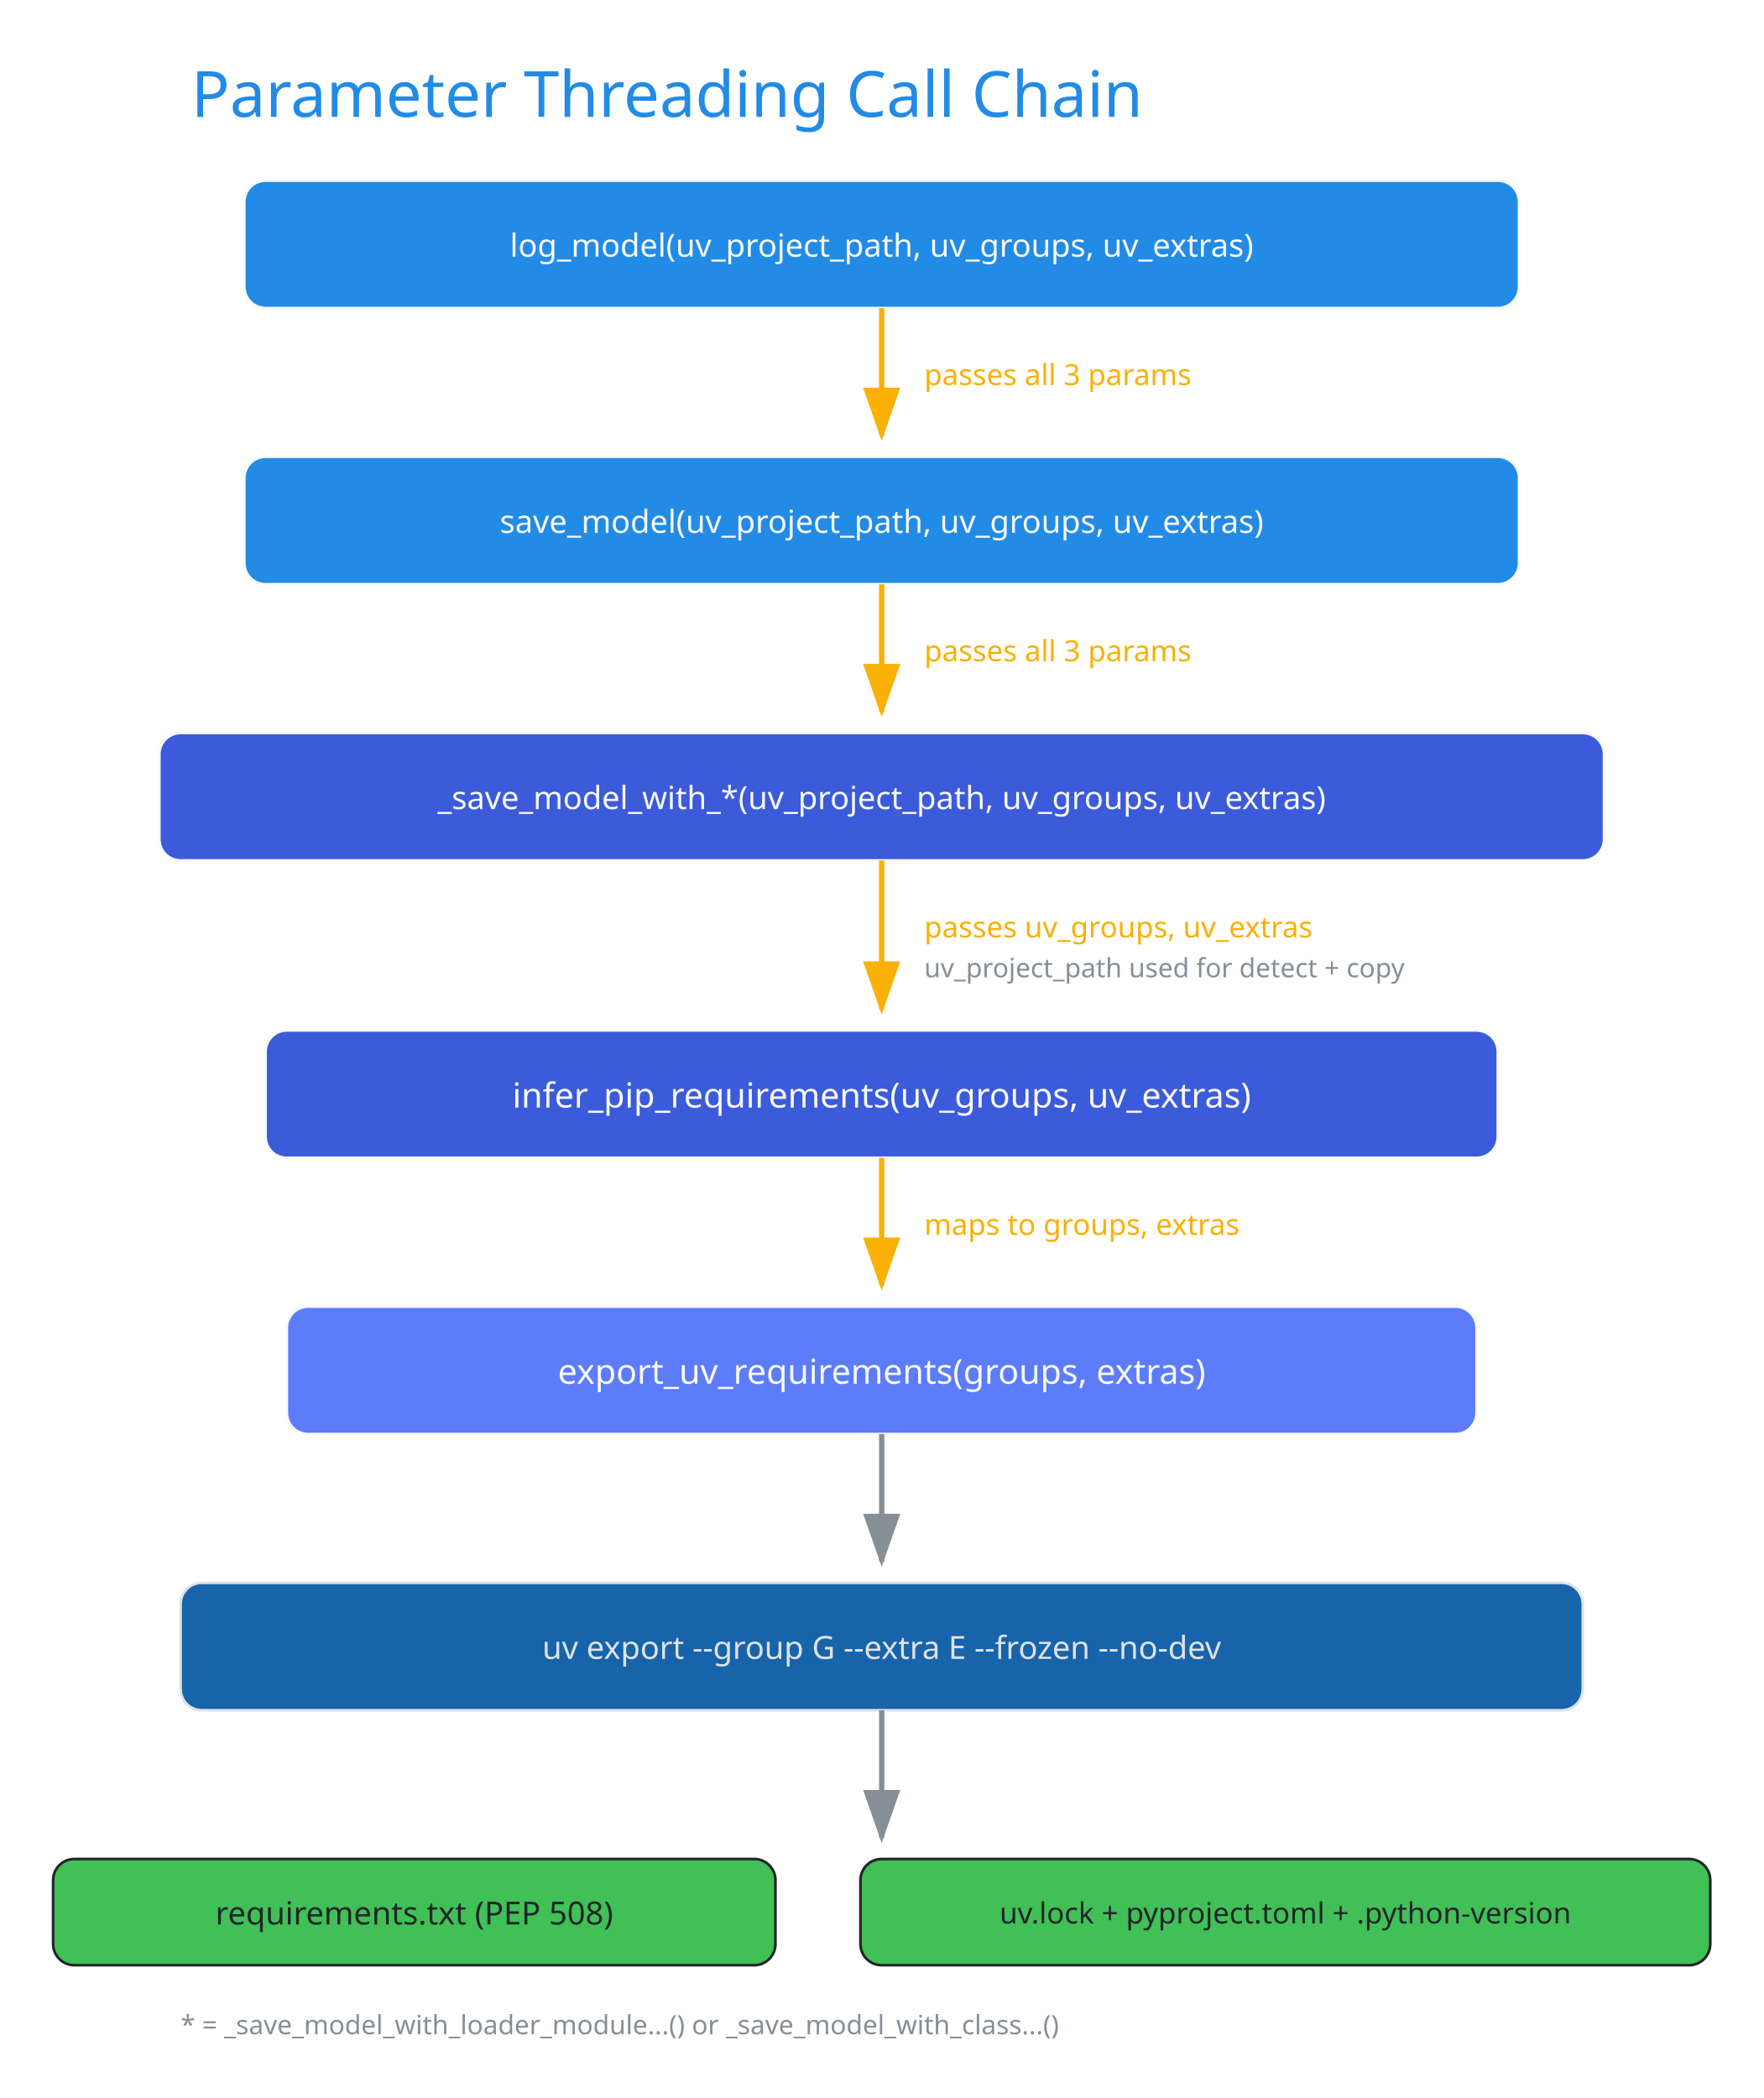
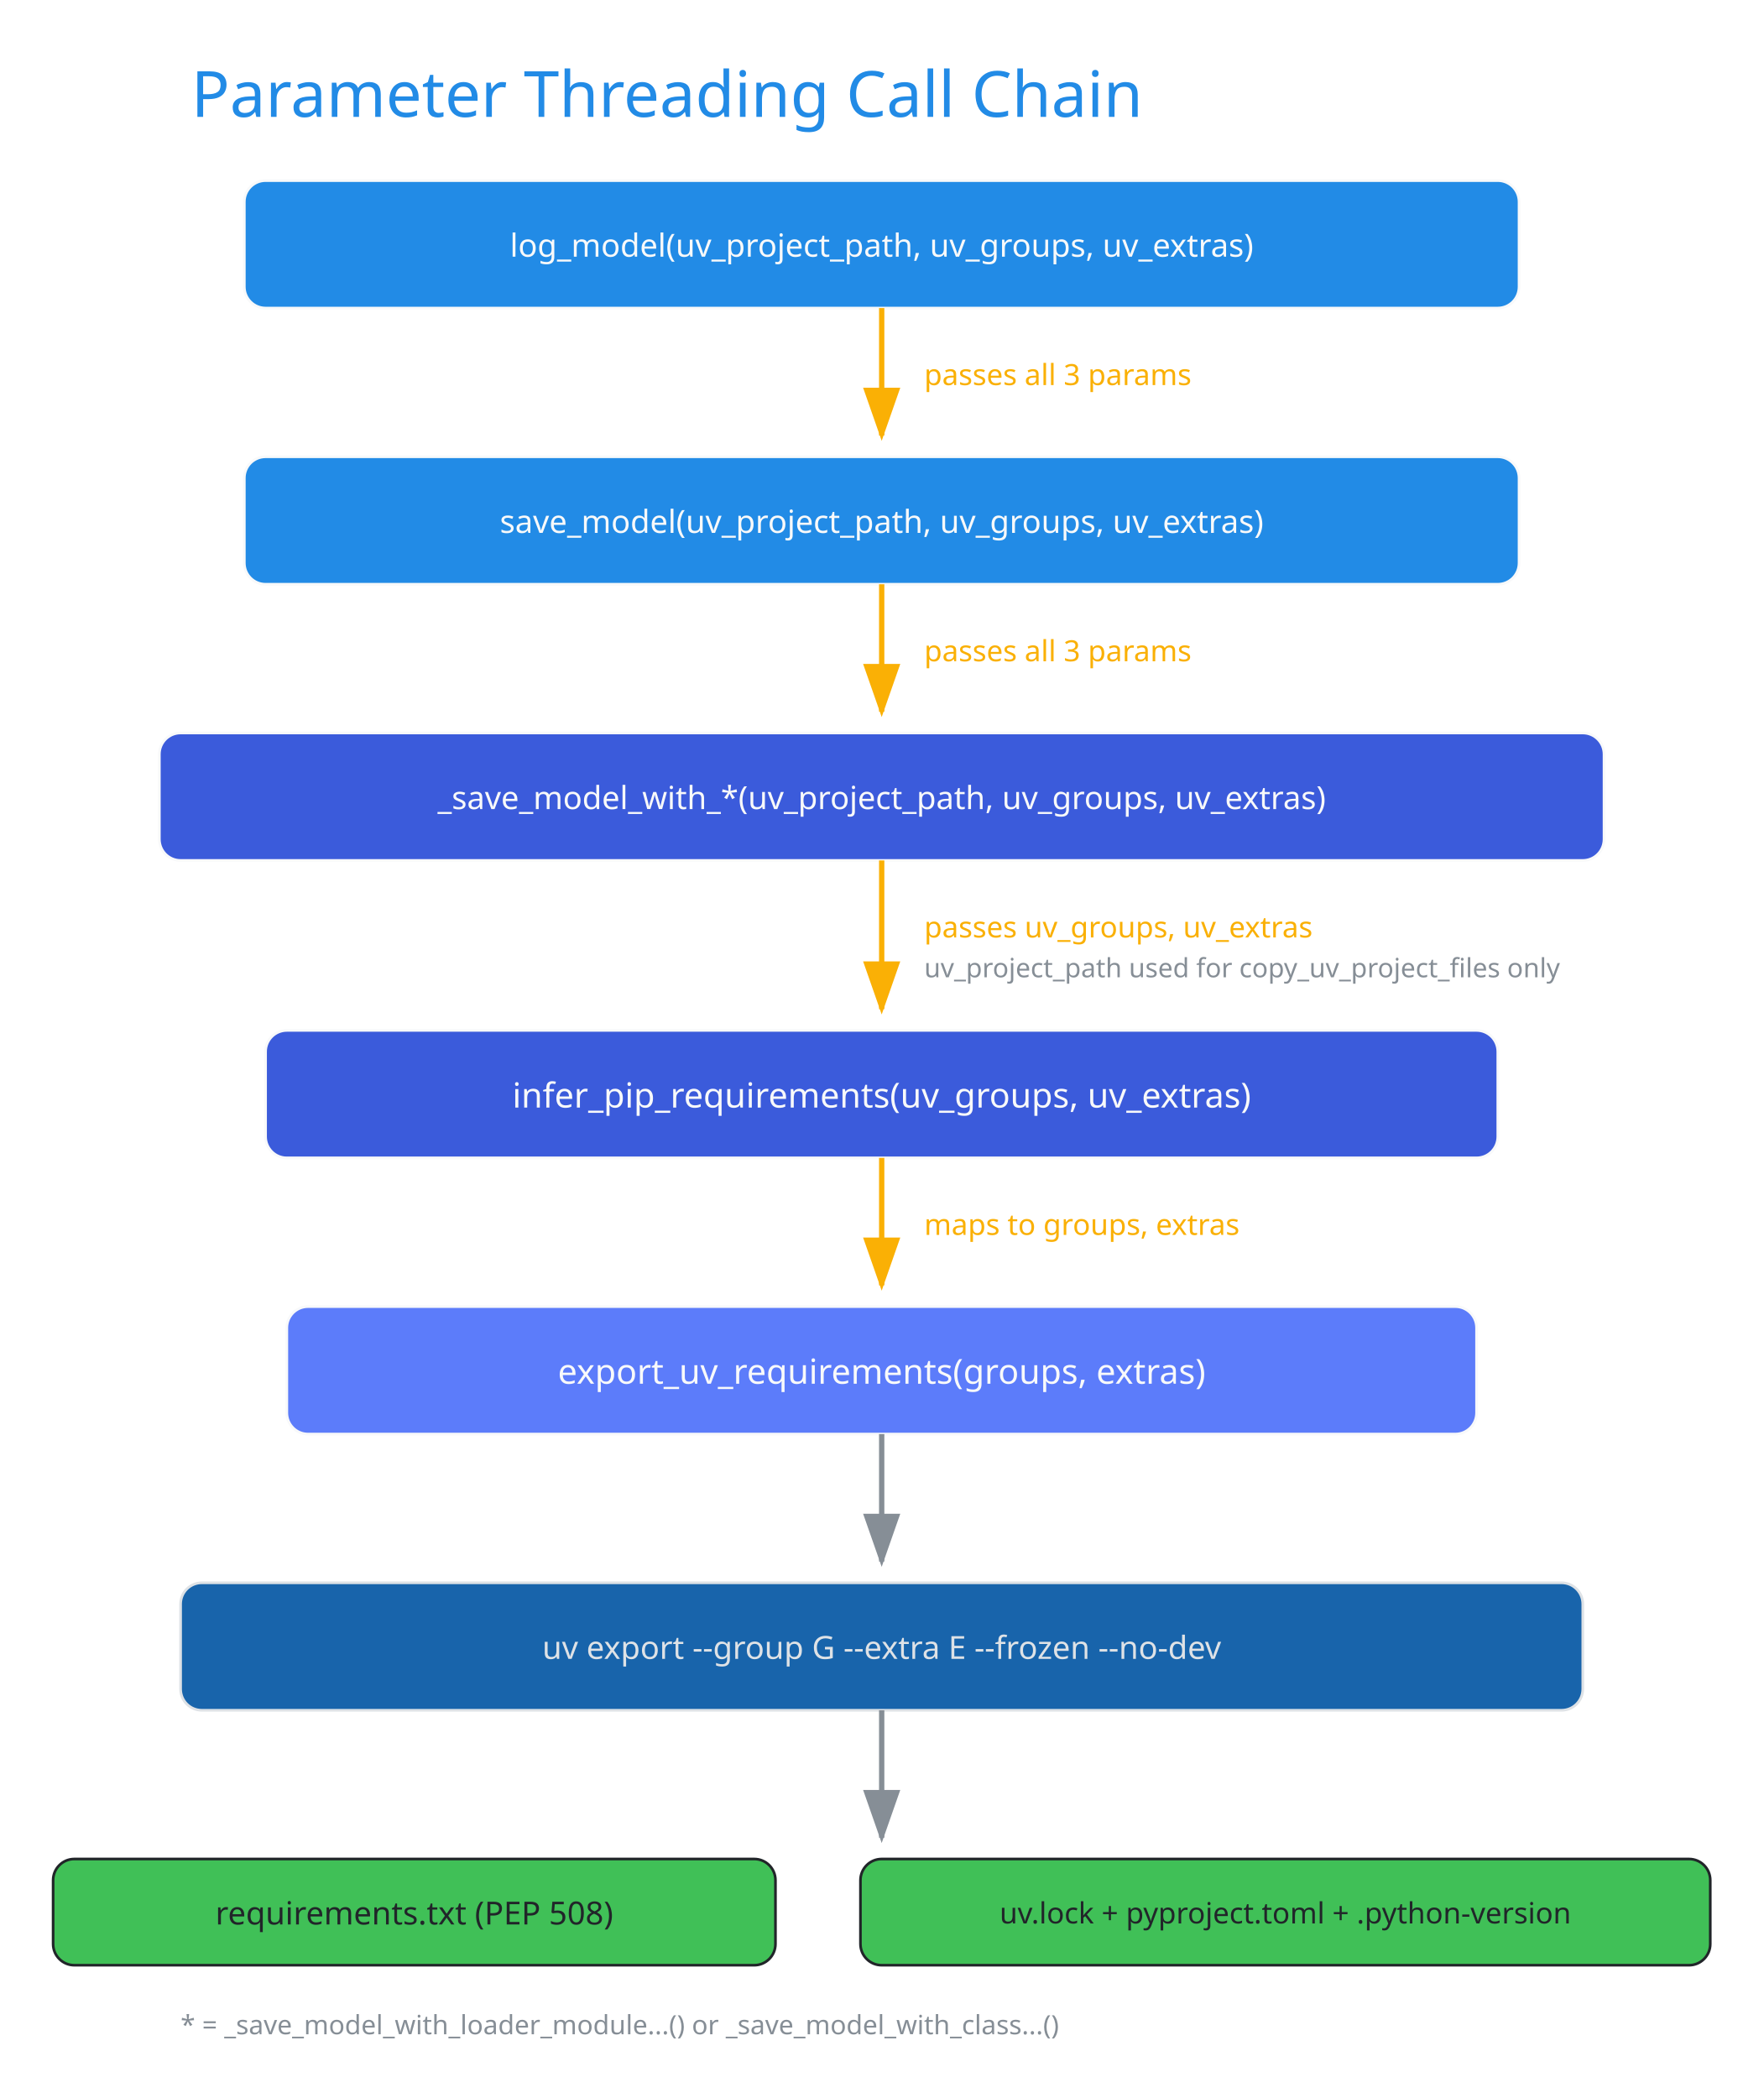
<svg xmlns="http://www.w3.org/2000/svg" width="664" height="790" viewBox="68 -20 664 790">
  <defs>
    <marker id="arrow-fab005" markerWidth="10" markerHeight="7" refX="9" refY="3.5" orient="auto">
      <polygon points="0 0, 10 3.5, 0 7" fill="#fab005" />
    </marker>
    <marker id="arrow-868e96" markerWidth="10" markerHeight="7" refX="9" refY="3.5" orient="auto">
      <polygon points="0 0, 10 3.5, 0 7" fill="#868e96" />
    </marker>
    <style>text { font-family: "Segoe UI", system-ui, -apple-system, sans-serif; }</style>
  </defs>
  <text x="140" y="24" font-size="24" fill="#228be6">Parameter Threading Call Chain</text>
  <rect x="160" y="48" width="480" height="48" rx="8" stroke="#f8f9fa" fill="#228be6" stroke-width="1" />
  <text x="400" y="72" font-size="12" fill="#f8f9fa" text-anchor="middle" dominant-baseline="central">log_model(uv_project_path, uv_groups, uv_extras)</text>
  <path d="M 400 96 L 400 144" stroke="#fab005" fill="none" stroke-width="2" marker-end="url(#arrow-fab005)" />
  <text x="416" y="125" font-size="11" fill="#fab005">passes all 3 params</text>
  <rect x="160" y="152" width="480" height="48" rx="8" stroke="#f8f9fa" fill="#228be6" stroke-width="1" />
  <text x="400" y="176" font-size="12" fill="#f8f9fa" text-anchor="middle" dominant-baseline="central">save_model(uv_project_path, uv_groups, uv_extras)</text>
  <path d="M 400 200 L 400 248" stroke="#fab005" fill="none" stroke-width="2" marker-end="url(#arrow-fab005)" />
  <text x="416" y="229" font-size="11" fill="#fab005">passes all 3 params</text>
  <rect x="128" y="256" width="544" height="48" rx="8" stroke="#f8f9fa" fill="#3b5bdb" stroke-width="1" />
  <text x="400" y="280" font-size="12" fill="#f8f9fa" text-anchor="middle" dominant-baseline="central">_save_model_with_*(uv_project_path, uv_groups, uv_extras)</text>
  <path d="M 400 304 L 400 360" stroke="#fab005" fill="none" stroke-width="2" marker-end="url(#arrow-fab005)" />
  <text x="416" y="333" font-size="11" fill="#fab005">passes uv_groups, uv_extras</text>
-   <text x="416" y="348" font-size="10" fill="#868e96">uv_project_path used for detect + copy</text>
+   <text x="416" y="348" font-size="10" fill="#868e96">uv_project_path used for copy_uv_project_files only</text>
  <rect x="168" y="368" width="464" height="48" rx="8" stroke="#f8f9fa" fill="#3b5bdb" stroke-width="1" />
  <text x="400" y="392" font-size="13" fill="#f8f9fa" text-anchor="middle" dominant-baseline="central">infer_pip_requirements(uv_groups, uv_extras)</text>
  <path d="M 400 416 L 400 464" stroke="#fab005" fill="none" stroke-width="2" marker-end="url(#arrow-fab005)" />
  <text x="416" y="445" font-size="11" fill="#fab005">maps to groups, extras</text>
  <rect x="176" y="472" width="448" height="48" rx="8" stroke="#f8f9fa" fill="#5c7cfa" stroke-width="1" />
  <text x="400" y="496" font-size="13" fill="#f8f9fa" text-anchor="middle" dominant-baseline="central">export_uv_requirements(groups, extras)</text>
  <path d="M 400 520 L 400 568" stroke="#868e96" fill="none" stroke-width="2" marker-end="url(#arrow-868e96)" />
  <rect x="136" y="576" width="528" height="48" rx="8" stroke="#dee2e6" fill="#1864ab" stroke-width="1" />
  <text x="400" y="600" font-size="12" fill="#dee2e6" text-anchor="middle" dominant-baseline="central">uv export --group G --extra E --frozen --no-dev</text>
  <path d="M 400 624 L 400 672" stroke="#868e96" fill="none" stroke-width="2" marker-end="url(#arrow-868e96)" />
  <rect x="88" y="680" width="272" height="40" rx="8" stroke="#212529" fill="#40c057" stroke-width="1" />
  <text x="224" y="700" font-size="12" fill="#212529" text-anchor="middle" dominant-baseline="central">requirements.txt (PEP 508)</text>
  <rect x="392" y="680" width="320" height="40" rx="8" stroke="#212529" fill="#40c057" stroke-width="1" />
  <text x="552" y="700" font-size="11" fill="#212529" text-anchor="middle" dominant-baseline="central">uv.lock + pyproject.toml + .python-version</text>
  <text x="136" y="746" font-size="10" fill="#868e96">* = _save_model_with_loader_module...() or _save_model_with_class...()</text>
</svg>
